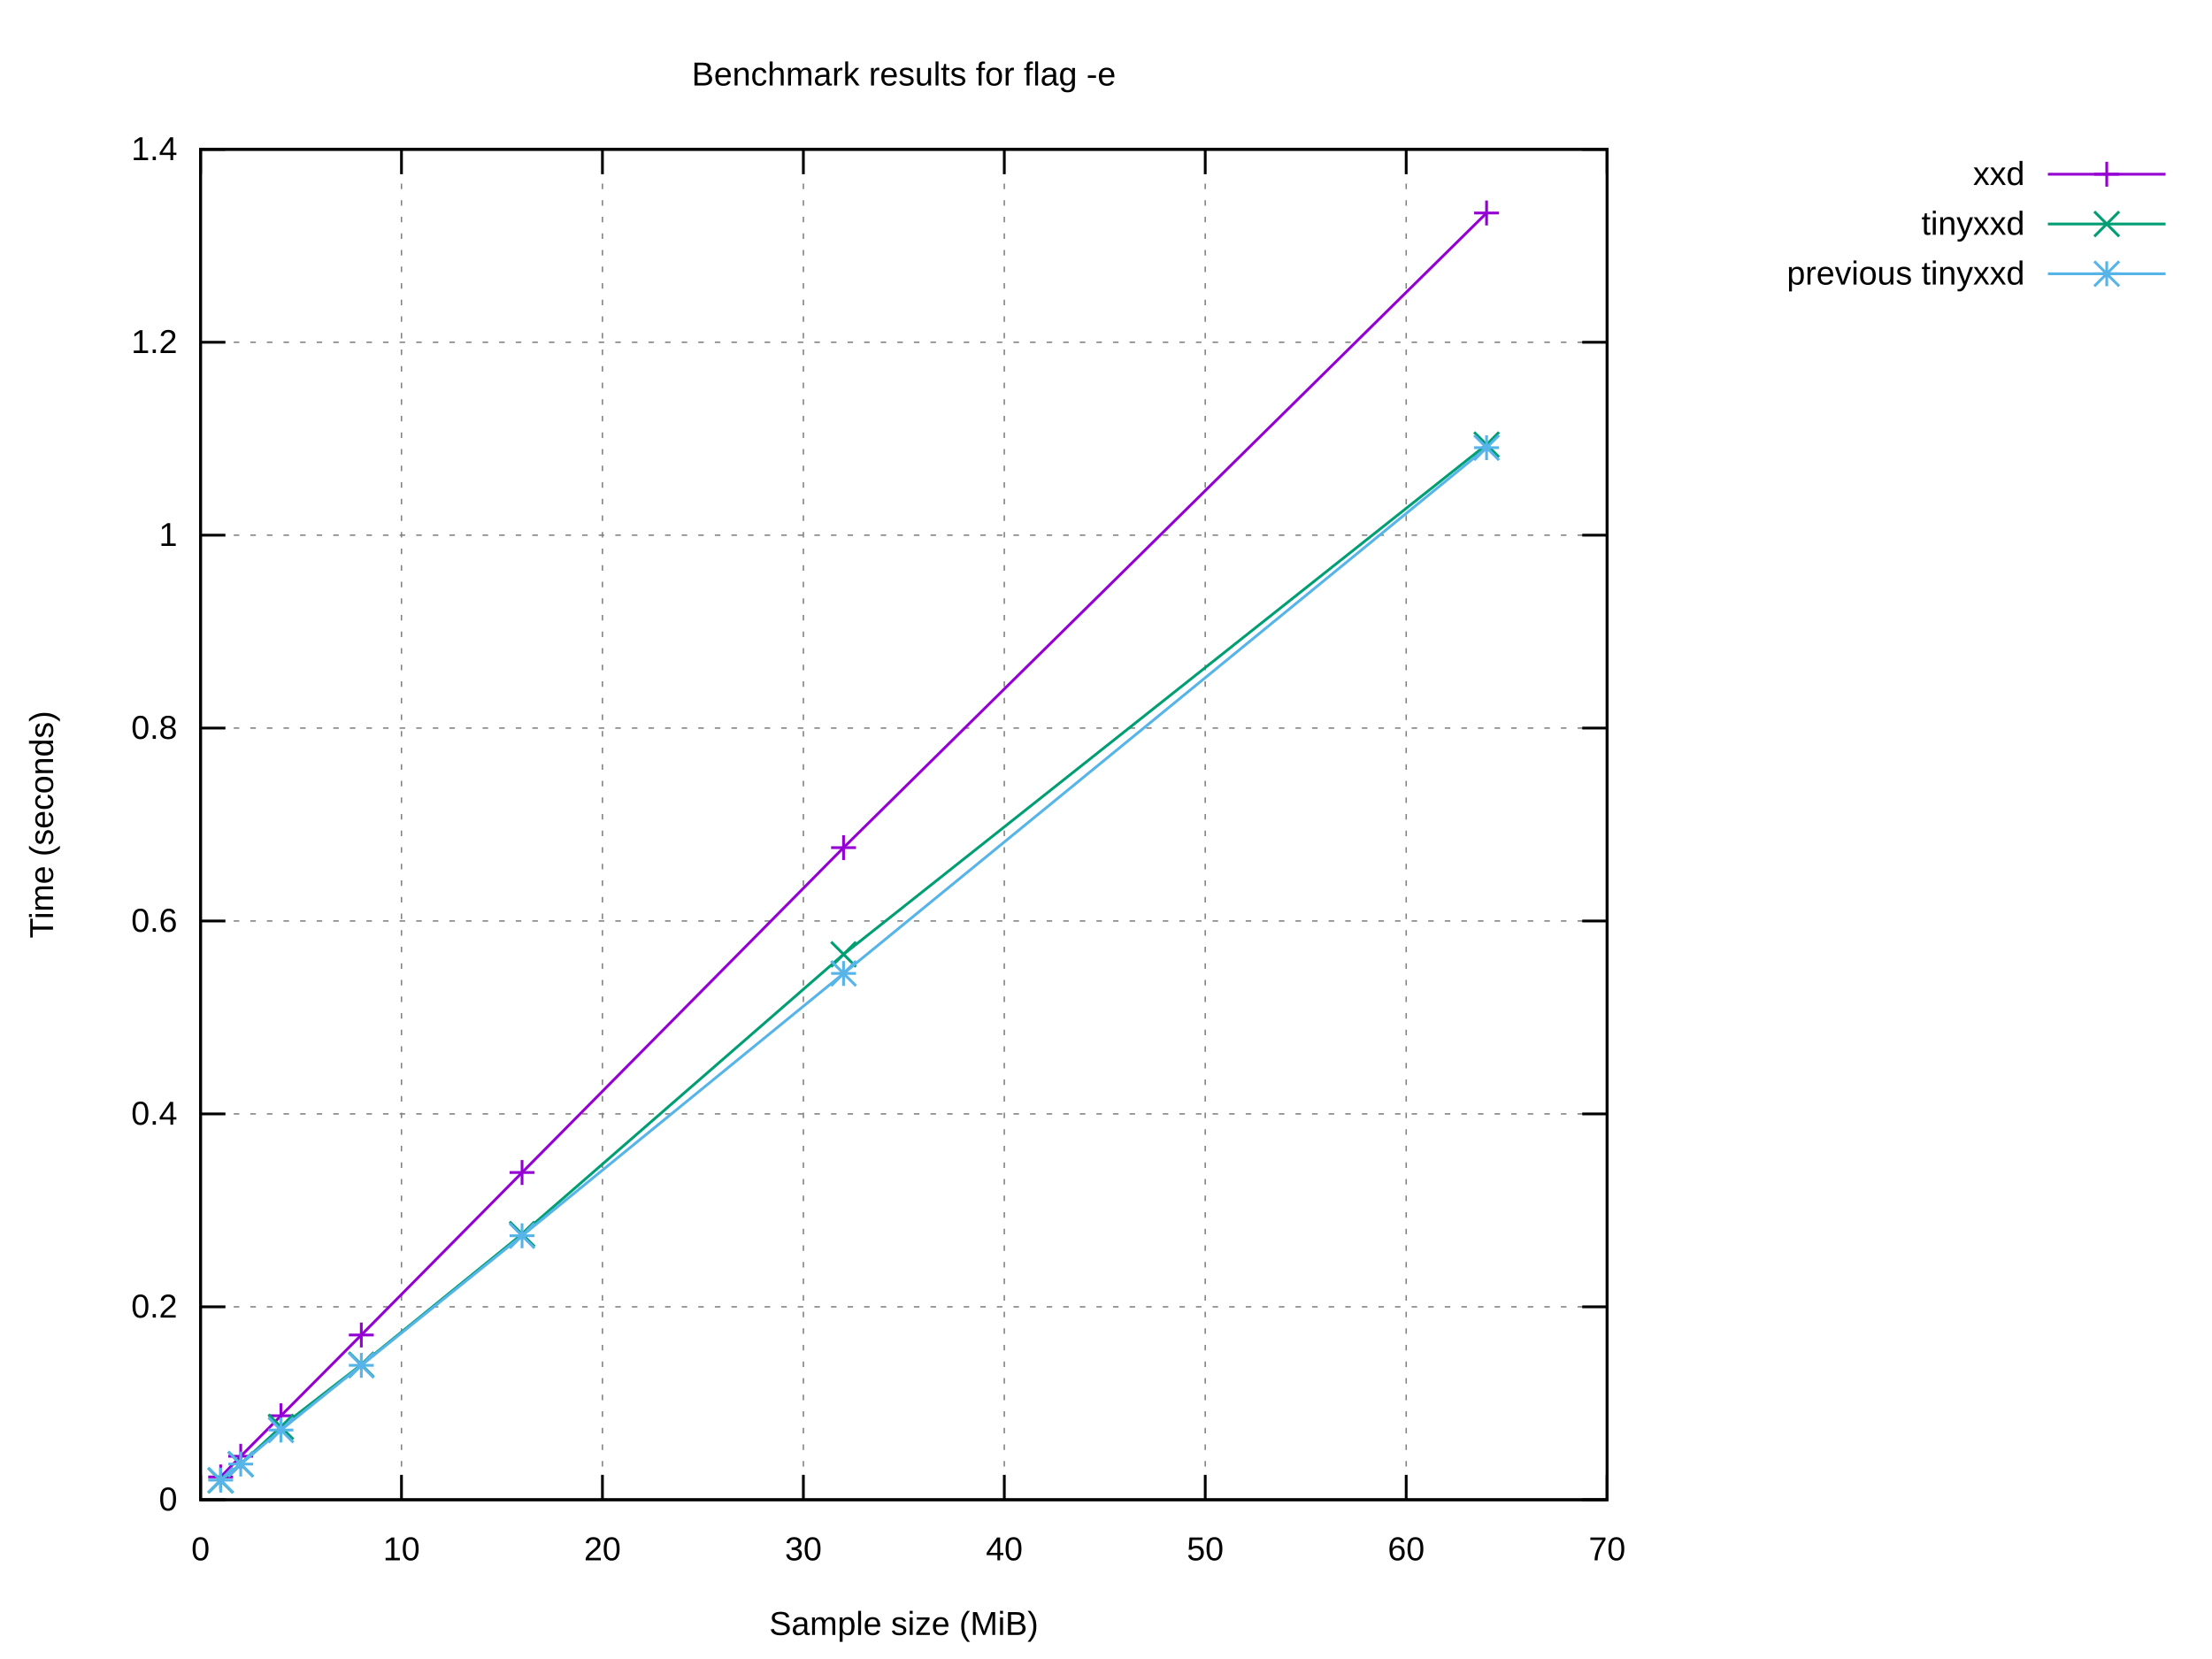
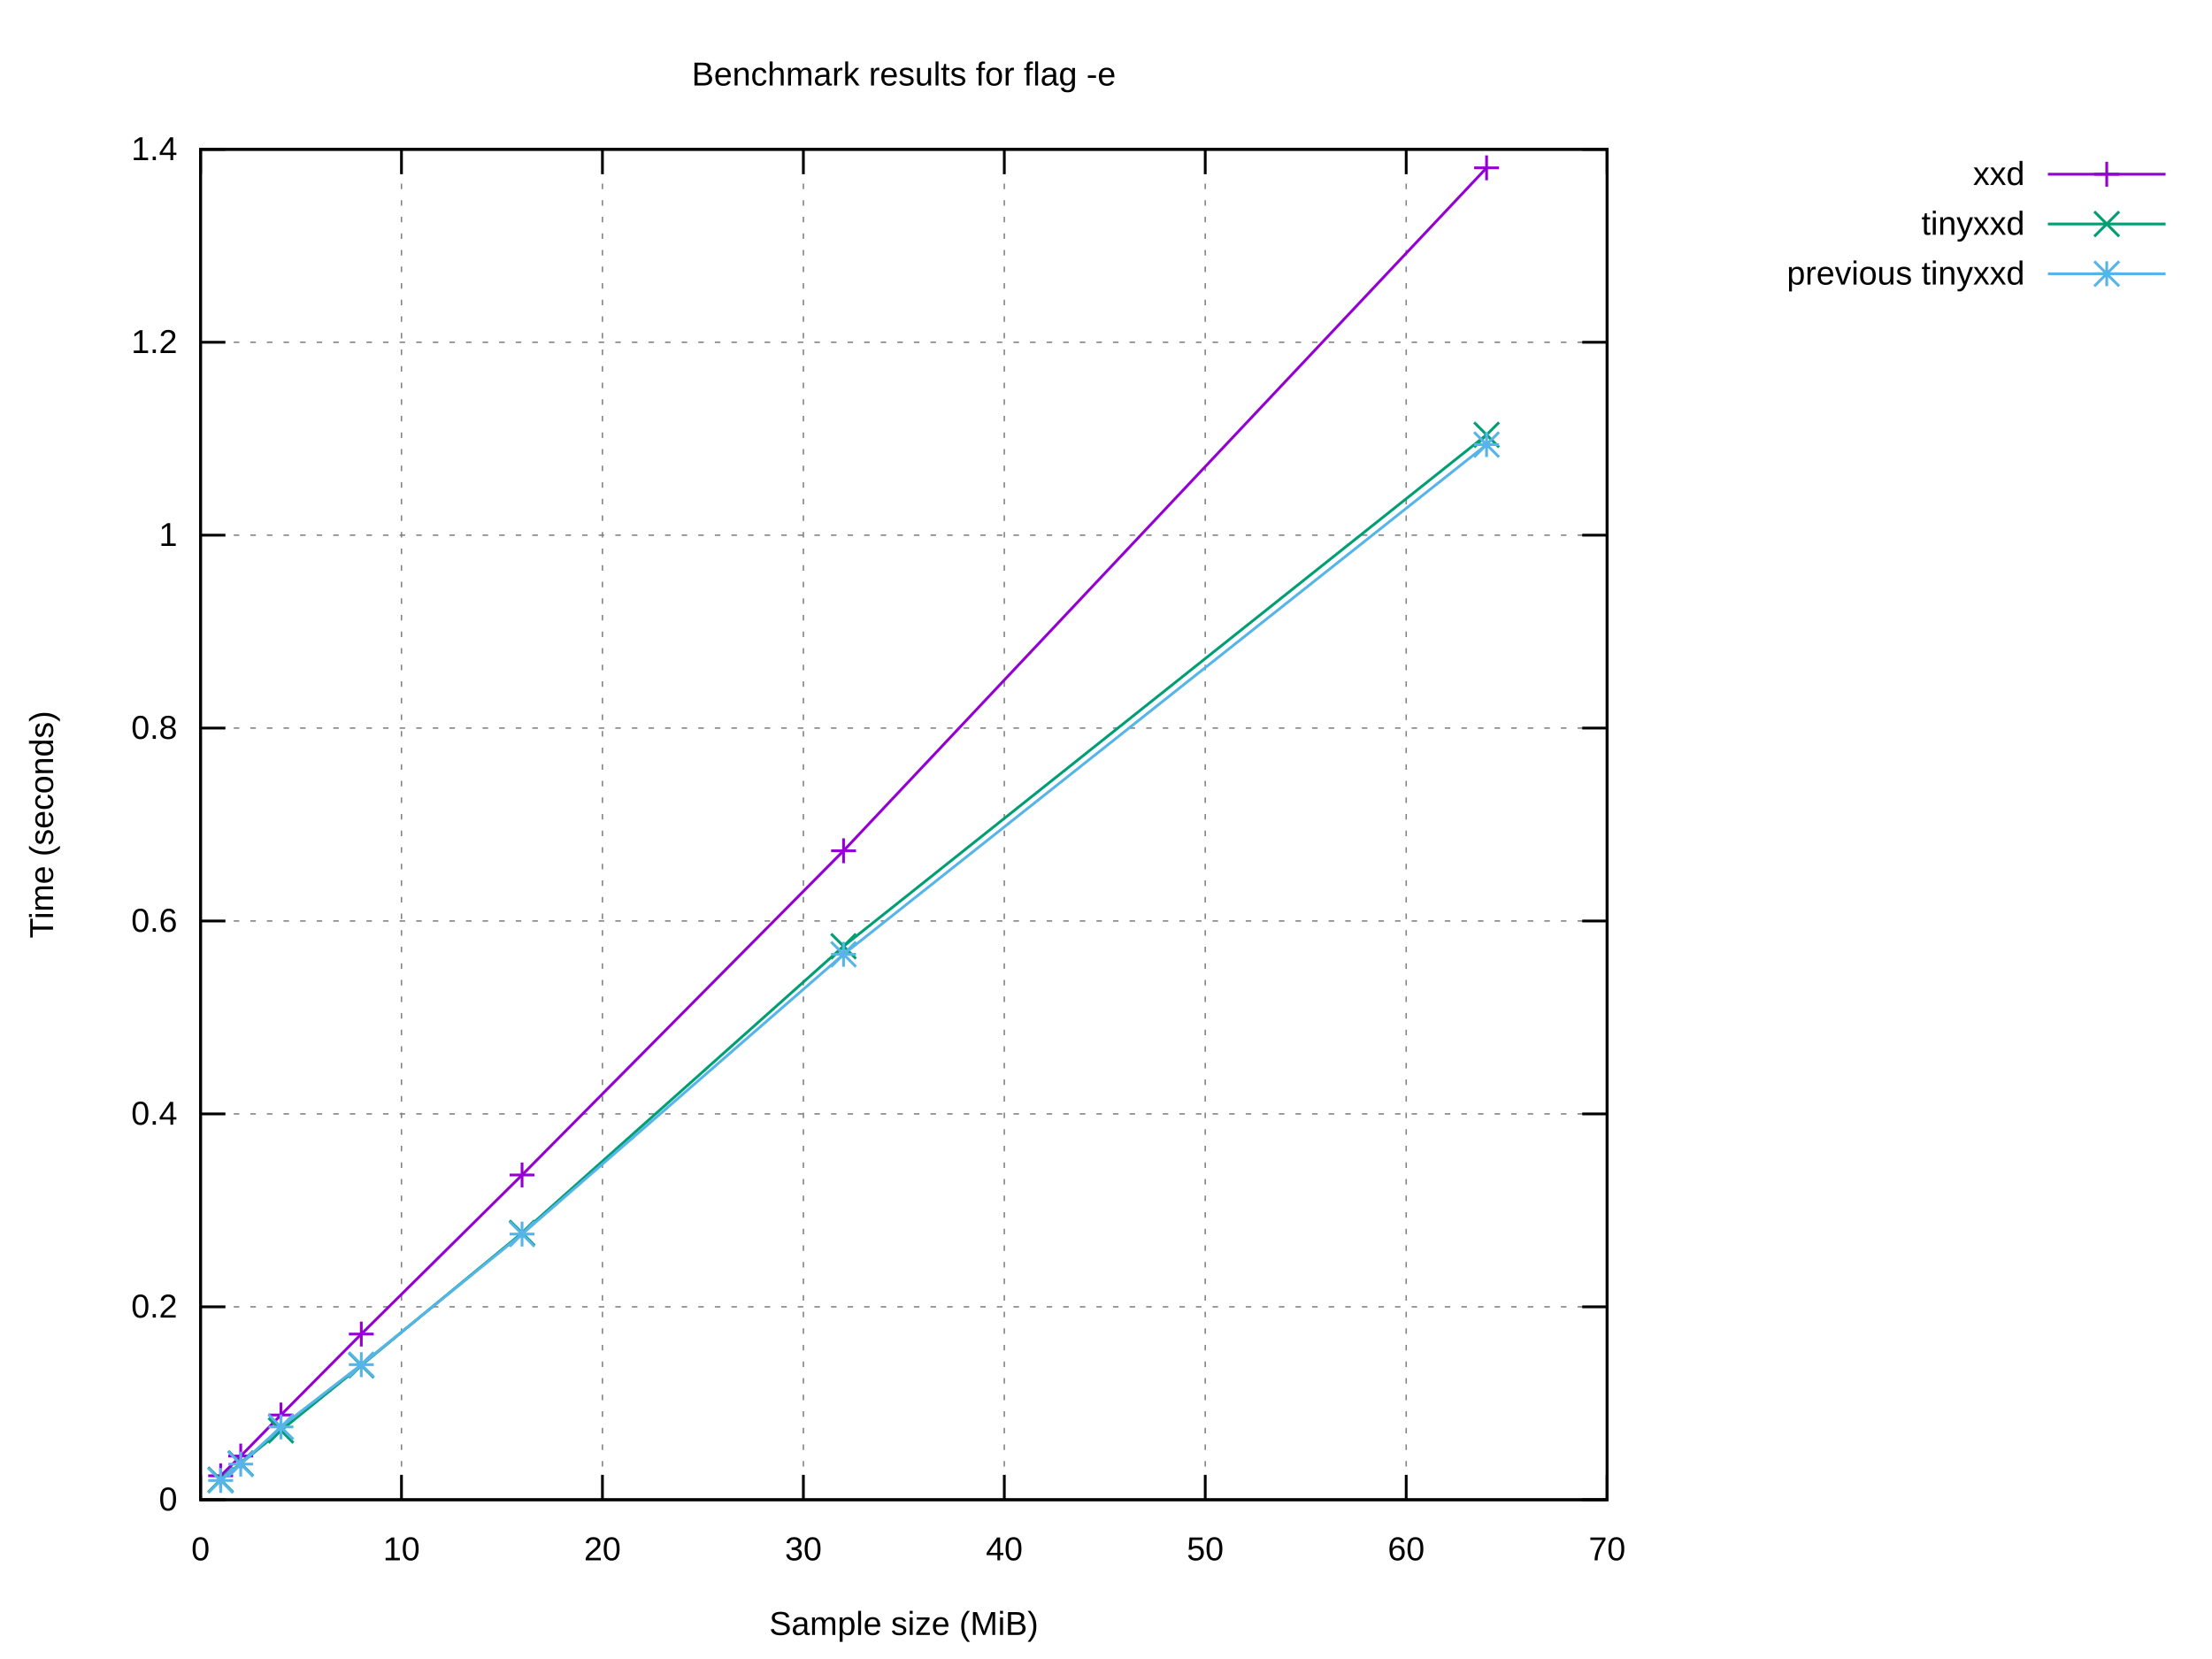
<svg xmlns="http://www.w3.org/2000/svg" xmlns:xlink="http://www.w3.org/1999/xlink" width="800" height="600" viewBox="0 0 800 600">
  <g id="gnuplot_canvas">
    <rect x="0" y="0" width="800" height="600" fill="#ffffff" />
    <defs>
      <circle id="gpDot" r="0.5" stroke-width="0.5" stroke="currentColor" />
      <path id="gpPt0" stroke-width="0.222" stroke="currentColor" d="M-1,0 h2 M0,-1 v2" />
      <path id="gpPt1" stroke-width="0.222" stroke="currentColor" d="M-1,-1 L1,1 M1,-1 L-1,1" />
      <path id="gpPt2" stroke-width="0.222" stroke="currentColor" d="M-1,0 L1,0 M0,-1 L0,1 M-1,-1 L1,1 M-1,1 L1,-1" />
      <rect id="gpPt3" stroke-width="0.222" stroke="currentColor" x="-1" y="-1" width="2" height="2" />
      <rect id="gpPt4" stroke-width="0.222" stroke="currentColor" fill="currentColor" x="-1" y="-1" width="2" height="2" />
      <circle id="gpPt5" stroke-width="0.222" stroke="currentColor" cx="0" cy="0" r="1" />
      <use xlink:href="#gpPt5" id="gpPt6" fill="currentColor" stroke="none" />
      <path id="gpPt7" stroke-width="0.222" stroke="currentColor" d="M0,-1.33 L-1.33,0.67 L1.33,0.67 z" />
      <use xlink:href="#gpPt7" id="gpPt8" fill="currentColor" stroke="none" />
      <use xlink:href="#gpPt7" id="gpPt9" stroke="currentColor" transform="rotate(180)" />
      <use xlink:href="#gpPt9" id="gpPt10" fill="currentColor" stroke="none" />
      <use xlink:href="#gpPt3" id="gpPt11" stroke="currentColor" transform="rotate(45)" />
      <use xlink:href="#gpPt11" id="gpPt12" fill="currentColor" stroke="none" />
      <path id="gpPt13" stroke-width="0.222" stroke="currentColor" d="M0,1.330 L1.265,0.411 L0.782,-1.067 L-0.782,-1.076 L-1.265,0.411 z" />
      <use xlink:href="#gpPt13" id="gpPt14" fill="currentColor" stroke="none" />
      <filter id="textbox" filterUnits="objectBoundingBox" x="0" y="0" height="1" width="1">
        <feFlood flood-color="#FFFFFF" flood-opacity="1" result="bgnd" />
        <feComposite in="SourceGraphic" in2="bgnd" operator="atop" />
      </filter>
      <filter id="greybox" filterUnits="objectBoundingBox" x="0" y="0" height="1" width="1">
        <feFlood flood-color="lightgrey" flood-opacity="1" result="grey" />
        <feComposite in="SourceGraphic" in2="grey" operator="atop" />
      </filter>
    </defs>
    <g fill="none" color="#FFFFFF" stroke="currentColor" stroke-width="1.00" stroke-linecap="butt" stroke-linejoin="miter">
</g>
    <g fill="none" color="black" stroke="currentColor" stroke-width="1.00" stroke-linecap="butt" stroke-linejoin="miter">
</g>
    <g fill="none" color="black" stroke="black" stroke-width="0.50" stroke-linecap="butt" stroke-linejoin="miter">
</g>
    <g fill="none" color="gray" stroke="currentColor" stroke-width="0.50" stroke-linecap="butt" stroke-linejoin="miter">
      <path stroke="gray" stroke-dasharray="2,4" class="gridline" d="M72.53,542.40 L581.24,542.40  " />
    </g>
    <g fill="none" color="gray" stroke="gray" stroke-width="1.00" stroke-linecap="butt" stroke-linejoin="miter">
</g>
    <g fill="none" color="black" stroke="currentColor" stroke-width="1.00" stroke-linecap="butt" stroke-linejoin="miter">
      <path stroke="black" d="M72.53,542.40 L81.53,542.40 M581.24,542.40 L572.24,542.40  " />
      <g transform="translate(64.14,546.30)" stroke="none" fill="black" font-family="Arial" font-size="12.00" text-anchor="end">
        <text>
          <tspan font-family="Arial"> 0</tspan>
        </text>
      </g>
    </g>
    <g fill="none" color="black" stroke="currentColor" stroke-width="1.00" stroke-linecap="butt" stroke-linejoin="miter">
</g>
    <g fill="none" color="black" stroke="black" stroke-width="0.50" stroke-linecap="butt" stroke-linejoin="miter">
</g>
    <g fill="none" color="gray" stroke="currentColor" stroke-width="0.50" stroke-linecap="butt" stroke-linejoin="miter">
      <path stroke="gray" stroke-dasharray="2,4" class="gridline" d="M72.53,472.63 L581.24,472.63  " />
    </g>
    <g fill="none" color="gray" stroke="gray" stroke-width="1.00" stroke-linecap="butt" stroke-linejoin="miter">
</g>
    <g fill="none" color="black" stroke="currentColor" stroke-width="1.00" stroke-linecap="butt" stroke-linejoin="miter">
      <path stroke="black" d="M72.53,472.63 L81.53,472.63 M581.24,472.63 L572.24,472.63  " />
      <g transform="translate(64.14,476.53)" stroke="none" fill="black" font-family="Arial" font-size="12.00" text-anchor="end">
        <text>
          <tspan font-family="Arial"> 0.2</tspan>
        </text>
      </g>
    </g>
    <g fill="none" color="black" stroke="currentColor" stroke-width="1.00" stroke-linecap="butt" stroke-linejoin="miter">
</g>
    <g fill="none" color="black" stroke="black" stroke-width="0.50" stroke-linecap="butt" stroke-linejoin="miter">
</g>
    <g fill="none" color="gray" stroke="currentColor" stroke-width="0.50" stroke-linecap="butt" stroke-linejoin="miter">
      <path stroke="gray" stroke-dasharray="2,4" class="gridline" d="M72.53,402.86 L581.24,402.86  " />
    </g>
    <g fill="none" color="gray" stroke="gray" stroke-width="1.00" stroke-linecap="butt" stroke-linejoin="miter">
</g>
    <g fill="none" color="black" stroke="currentColor" stroke-width="1.00" stroke-linecap="butt" stroke-linejoin="miter">
      <path stroke="black" d="M72.53,402.86 L81.53,402.86 M581.24,402.86 L572.24,402.86  " />
      <g transform="translate(64.14,406.76)" stroke="none" fill="black" font-family="Arial" font-size="12.00" text-anchor="end">
        <text>
          <tspan font-family="Arial"> 0.4</tspan>
        </text>
      </g>
    </g>
    <g fill="none" color="black" stroke="currentColor" stroke-width="1.00" stroke-linecap="butt" stroke-linejoin="miter">
</g>
    <g fill="none" color="black" stroke="black" stroke-width="0.50" stroke-linecap="butt" stroke-linejoin="miter">
</g>
    <g fill="none" color="gray" stroke="currentColor" stroke-width="0.50" stroke-linecap="butt" stroke-linejoin="miter">
      <path stroke="gray" stroke-dasharray="2,4" class="gridline" d="M72.53,333.09 L581.24,333.09  " />
    </g>
    <g fill="none" color="gray" stroke="gray" stroke-width="1.00" stroke-linecap="butt" stroke-linejoin="miter">
</g>
    <g fill="none" color="black" stroke="currentColor" stroke-width="1.00" stroke-linecap="butt" stroke-linejoin="miter">
      <path stroke="black" d="M72.53,333.09 L81.53,333.09 M581.24,333.09 L572.24,333.09  " />
      <g transform="translate(64.14,336.99)" stroke="none" fill="black" font-family="Arial" font-size="12.00" text-anchor="end">
        <text>
          <tspan font-family="Arial"> 0.6</tspan>
        </text>
      </g>
    </g>
    <g fill="none" color="black" stroke="currentColor" stroke-width="1.00" stroke-linecap="butt" stroke-linejoin="miter">
</g>
    <g fill="none" color="black" stroke="black" stroke-width="0.50" stroke-linecap="butt" stroke-linejoin="miter">
</g>
    <g fill="none" color="gray" stroke="currentColor" stroke-width="0.50" stroke-linecap="butt" stroke-linejoin="miter">
      <path stroke="gray" stroke-dasharray="2,4" class="gridline" d="M72.53,263.32 L581.24,263.32  " />
    </g>
    <g fill="none" color="gray" stroke="gray" stroke-width="1.00" stroke-linecap="butt" stroke-linejoin="miter">
</g>
    <g fill="none" color="black" stroke="currentColor" stroke-width="1.00" stroke-linecap="butt" stroke-linejoin="miter">
      <path stroke="black" d="M72.53,263.32 L81.53,263.32 M581.24,263.32 L572.24,263.32  " />
      <g transform="translate(64.14,267.22)" stroke="none" fill="black" font-family="Arial" font-size="12.00" text-anchor="end">
        <text>
          <tspan font-family="Arial"> 0.8</tspan>
        </text>
      </g>
    </g>
    <g fill="none" color="black" stroke="currentColor" stroke-width="1.00" stroke-linecap="butt" stroke-linejoin="miter">
</g>
    <g fill="none" color="black" stroke="black" stroke-width="0.50" stroke-linecap="butt" stroke-linejoin="miter">
</g>
    <g fill="none" color="gray" stroke="currentColor" stroke-width="0.50" stroke-linecap="butt" stroke-linejoin="miter">
      <path stroke="gray" stroke-dasharray="2,4" class="gridline" d="M72.53,193.55 L581.24,193.55  " />
    </g>
    <g fill="none" color="gray" stroke="gray" stroke-width="1.00" stroke-linecap="butt" stroke-linejoin="miter">
</g>
    <g fill="none" color="black" stroke="currentColor" stroke-width="1.00" stroke-linecap="butt" stroke-linejoin="miter">
      <path stroke="black" d="M72.53,193.55 L81.53,193.55 M581.24,193.55 L572.24,193.55  " />
      <g transform="translate(64.14,197.45)" stroke="none" fill="black" font-family="Arial" font-size="12.00" text-anchor="end">
        <text>
          <tspan font-family="Arial"> 1</tspan>
        </text>
      </g>
    </g>
    <g fill="none" color="black" stroke="currentColor" stroke-width="1.00" stroke-linecap="butt" stroke-linejoin="miter">
</g>
    <g fill="none" color="black" stroke="black" stroke-width="0.50" stroke-linecap="butt" stroke-linejoin="miter">
</g>
    <g fill="none" color="gray" stroke="currentColor" stroke-width="0.50" stroke-linecap="butt" stroke-linejoin="miter">
      <path stroke="gray" stroke-dasharray="2,4" class="gridline" d="M72.53,123.78 L581.24,123.78  " />
    </g>
    <g fill="none" color="gray" stroke="gray" stroke-width="1.00" stroke-linecap="butt" stroke-linejoin="miter">
</g>
    <g fill="none" color="black" stroke="currentColor" stroke-width="1.00" stroke-linecap="butt" stroke-linejoin="miter">
      <path stroke="black" d="M72.53,123.78 L81.53,123.78 M581.24,123.78 L572.24,123.78  " />
      <g transform="translate(64.14,127.68)" stroke="none" fill="black" font-family="Arial" font-size="12.00" text-anchor="end">
        <text>
          <tspan font-family="Arial"> 1.2</tspan>
        </text>
      </g>
    </g>
    <g fill="none" color="black" stroke="currentColor" stroke-width="1.00" stroke-linecap="butt" stroke-linejoin="miter">
</g>
    <g fill="none" color="black" stroke="black" stroke-width="0.50" stroke-linecap="butt" stroke-linejoin="miter">
</g>
    <g fill="none" color="gray" stroke="currentColor" stroke-width="0.50" stroke-linecap="butt" stroke-linejoin="miter">
      <path stroke="gray" stroke-dasharray="2,4" class="gridline" d="M72.53,54.01 L581.24,54.01  " />
    </g>
    <g fill="none" color="gray" stroke="gray" stroke-width="1.00" stroke-linecap="butt" stroke-linejoin="miter">
</g>
    <g fill="none" color="black" stroke="currentColor" stroke-width="1.00" stroke-linecap="butt" stroke-linejoin="miter">
      <path stroke="black" d="M72.53,54.01 L81.53,54.01 M581.24,54.01 L572.24,54.01  " />
      <g transform="translate(64.14,57.91)" stroke="none" fill="black" font-family="Arial" font-size="12.00" text-anchor="end">
        <text>
          <tspan font-family="Arial"> 1.4</tspan>
        </text>
      </g>
    </g>
    <g fill="none" color="black" stroke="currentColor" stroke-width="1.00" stroke-linecap="butt" stroke-linejoin="miter">
</g>
    <g fill="none" color="black" stroke="black" stroke-width="0.50" stroke-linecap="butt" stroke-linejoin="miter">
</g>
    <g fill="none" color="gray" stroke="currentColor" stroke-width="0.50" stroke-linecap="butt" stroke-linejoin="miter">
      <path stroke="gray" stroke-dasharray="2,4" class="gridline" d="M72.53,542.40 L72.53,54.01  " />
    </g>
    <g fill="none" color="gray" stroke="gray" stroke-width="1.00" stroke-linecap="butt" stroke-linejoin="miter">
</g>
    <g fill="none" color="black" stroke="currentColor" stroke-width="1.00" stroke-linecap="butt" stroke-linejoin="miter">
      <path stroke="black" d="M72.53,542.40 L72.53,533.40 M72.53,54.01 L72.53,63.01  " />
      <g transform="translate(72.53,564.30)" stroke="none" fill="black" font-family="Arial" font-size="12.00" text-anchor="middle">
        <text>
          <tspan font-family="Arial"> 0</tspan>
        </text>
      </g>
    </g>
    <g fill="none" color="black" stroke="currentColor" stroke-width="1.00" stroke-linecap="butt" stroke-linejoin="miter">
</g>
    <g fill="none" color="black" stroke="black" stroke-width="0.50" stroke-linecap="butt" stroke-linejoin="miter">
</g>
    <g fill="none" color="gray" stroke="currentColor" stroke-width="0.50" stroke-linecap="butt" stroke-linejoin="miter">
      <path stroke="gray" stroke-dasharray="2,4" class="gridline" d="M145.20,542.40 L145.20,54.01  " />
    </g>
    <g fill="none" color="gray" stroke="gray" stroke-width="1.00" stroke-linecap="butt" stroke-linejoin="miter">
</g>
    <g fill="none" color="black" stroke="currentColor" stroke-width="1.00" stroke-linecap="butt" stroke-linejoin="miter">
      <path stroke="black" d="M145.20,542.40 L145.20,533.40 M145.20,54.01 L145.20,63.01  " />
      <g transform="translate(145.20,564.30)" stroke="none" fill="black" font-family="Arial" font-size="12.00" text-anchor="middle">
        <text>
          <tspan font-family="Arial"> 10</tspan>
        </text>
      </g>
    </g>
    <g fill="none" color="black" stroke="currentColor" stroke-width="1.00" stroke-linecap="butt" stroke-linejoin="miter">
</g>
    <g fill="none" color="black" stroke="black" stroke-width="0.50" stroke-linecap="butt" stroke-linejoin="miter">
</g>
    <g fill="none" color="gray" stroke="currentColor" stroke-width="0.50" stroke-linecap="butt" stroke-linejoin="miter">
      <path stroke="gray" stroke-dasharray="2,4" class="gridline" d="M217.88,542.40 L217.88,54.01  " />
    </g>
    <g fill="none" color="gray" stroke="gray" stroke-width="1.00" stroke-linecap="butt" stroke-linejoin="miter">
</g>
    <g fill="none" color="black" stroke="currentColor" stroke-width="1.00" stroke-linecap="butt" stroke-linejoin="miter">
      <path stroke="black" d="M217.88,542.40 L217.88,533.40 M217.88,54.01 L217.88,63.01  " />
      <g transform="translate(217.88,564.30)" stroke="none" fill="black" font-family="Arial" font-size="12.00" text-anchor="middle">
        <text>
          <tspan font-family="Arial"> 20</tspan>
        </text>
      </g>
    </g>
    <g fill="none" color="black" stroke="currentColor" stroke-width="1.00" stroke-linecap="butt" stroke-linejoin="miter">
</g>
    <g fill="none" color="black" stroke="black" stroke-width="0.50" stroke-linecap="butt" stroke-linejoin="miter">
</g>
    <g fill="none" color="gray" stroke="currentColor" stroke-width="0.50" stroke-linecap="butt" stroke-linejoin="miter">
      <path stroke="gray" stroke-dasharray="2,4" class="gridline" d="M290.55,542.40 L290.55,54.01  " />
    </g>
    <g fill="none" color="gray" stroke="gray" stroke-width="1.00" stroke-linecap="butt" stroke-linejoin="miter">
</g>
    <g fill="none" color="black" stroke="currentColor" stroke-width="1.00" stroke-linecap="butt" stroke-linejoin="miter">
      <path stroke="black" d="M290.55,542.40 L290.55,533.40 M290.55,54.01 L290.55,63.01  " />
      <g transform="translate(290.55,564.30)" stroke="none" fill="black" font-family="Arial" font-size="12.00" text-anchor="middle">
        <text>
          <tspan font-family="Arial"> 30</tspan>
        </text>
      </g>
    </g>
    <g fill="none" color="black" stroke="currentColor" stroke-width="1.00" stroke-linecap="butt" stroke-linejoin="miter">
</g>
    <g fill="none" color="black" stroke="black" stroke-width="0.50" stroke-linecap="butt" stroke-linejoin="miter">
</g>
    <g fill="none" color="gray" stroke="currentColor" stroke-width="0.50" stroke-linecap="butt" stroke-linejoin="miter">
      <path stroke="gray" stroke-dasharray="2,4" class="gridline" d="M363.22,542.40 L363.22,54.01  " />
    </g>
    <g fill="none" color="gray" stroke="gray" stroke-width="1.00" stroke-linecap="butt" stroke-linejoin="miter">
</g>
    <g fill="none" color="black" stroke="currentColor" stroke-width="1.00" stroke-linecap="butt" stroke-linejoin="miter">
      <path stroke="black" d="M363.22,542.40 L363.22,533.40 M363.22,54.01 L363.22,63.01  " />
      <g transform="translate(363.22,564.30)" stroke="none" fill="black" font-family="Arial" font-size="12.00" text-anchor="middle">
        <text>
          <tspan font-family="Arial"> 40</tspan>
        </text>
      </g>
    </g>
    <g fill="none" color="black" stroke="currentColor" stroke-width="1.00" stroke-linecap="butt" stroke-linejoin="miter">
</g>
    <g fill="none" color="black" stroke="black" stroke-width="0.50" stroke-linecap="butt" stroke-linejoin="miter">
</g>
    <g fill="none" color="gray" stroke="currentColor" stroke-width="0.50" stroke-linecap="butt" stroke-linejoin="miter">
      <path stroke="gray" stroke-dasharray="2,4" class="gridline" d="M435.89,542.40 L435.89,54.01  " />
    </g>
    <g fill="none" color="gray" stroke="gray" stroke-width="1.00" stroke-linecap="butt" stroke-linejoin="miter">
</g>
    <g fill="none" color="black" stroke="currentColor" stroke-width="1.00" stroke-linecap="butt" stroke-linejoin="miter">
      <path stroke="black" d="M435.89,542.40 L435.89,533.40 M435.89,54.01 L435.89,63.01  " />
      <g transform="translate(435.89,564.30)" stroke="none" fill="black" font-family="Arial" font-size="12.00" text-anchor="middle">
        <text>
          <tspan font-family="Arial"> 50</tspan>
        </text>
      </g>
    </g>
    <g fill="none" color="black" stroke="currentColor" stroke-width="1.00" stroke-linecap="butt" stroke-linejoin="miter">
</g>
    <g fill="none" color="black" stroke="black" stroke-width="0.50" stroke-linecap="butt" stroke-linejoin="miter">
</g>
    <g fill="none" color="gray" stroke="currentColor" stroke-width="0.50" stroke-linecap="butt" stroke-linejoin="miter">
      <path stroke="gray" stroke-dasharray="2,4" class="gridline" d="M508.57,542.40 L508.57,54.01  " />
    </g>
    <g fill="none" color="gray" stroke="gray" stroke-width="1.00" stroke-linecap="butt" stroke-linejoin="miter">
</g>
    <g fill="none" color="black" stroke="currentColor" stroke-width="1.00" stroke-linecap="butt" stroke-linejoin="miter">
      <path stroke="black" d="M508.57,542.40 L508.57,533.40 M508.57,54.01 L508.57,63.01  " />
      <g transform="translate(508.57,564.30)" stroke="none" fill="black" font-family="Arial" font-size="12.00" text-anchor="middle">
        <text>
          <tspan font-family="Arial"> 60</tspan>
        </text>
      </g>
    </g>
    <g fill="none" color="black" stroke="currentColor" stroke-width="1.00" stroke-linecap="butt" stroke-linejoin="miter">
</g>
    <g fill="none" color="black" stroke="black" stroke-width="0.50" stroke-linecap="butt" stroke-linejoin="miter">
</g>
    <g fill="none" color="gray" stroke="currentColor" stroke-width="0.50" stroke-linecap="butt" stroke-linejoin="miter">
      <path stroke="gray" stroke-dasharray="2,4" class="gridline" d="M581.24,542.40 L581.24,54.01  " />
    </g>
    <g fill="none" color="gray" stroke="gray" stroke-width="1.00" stroke-linecap="butt" stroke-linejoin="miter">
</g>
    <g fill="none" color="black" stroke="currentColor" stroke-width="1.00" stroke-linecap="butt" stroke-linejoin="miter">
      <path stroke="black" d="M581.24,542.40 L581.24,533.40 M581.24,54.01 L581.24,63.01  " />
      <g transform="translate(581.24,564.30)" stroke="none" fill="black" font-family="Arial" font-size="12.00" text-anchor="middle">
        <text>
          <tspan font-family="Arial"> 70</tspan>
        </text>
      </g>
    </g>
    <g fill="none" color="black" stroke="currentColor" stroke-width="1.00" stroke-linecap="butt" stroke-linejoin="miter">
</g>
    <g fill="none" color="black" stroke="currentColor" stroke-width="1.00" stroke-linecap="butt" stroke-linejoin="miter">
      <path stroke="black" d="M72.53,54.01 L72.53,542.40 L581.24,542.40 L581.24,54.01 L72.53,54.01 Z  " />
    </g>
    <g fill="none" color="black" stroke="currentColor" stroke-width="1.00" stroke-linecap="butt" stroke-linejoin="miter">
</g>
    <g id="gnuplot_plot_1">
      <g fill="none" color="black" stroke="currentColor" stroke-width="1.00" stroke-linecap="butt" stroke-linejoin="miter">
        <g transform="translate(732.26,66.91)" stroke="none" fill="black" font-family="Arial" font-size="12.00" text-anchor="end">
          <text>
            <tspan font-family="Arial">xxd</tspan>
          </text>
        </g>
      </g>
      <g fill="none" color="black" stroke="currentColor" stroke-width="1.00" stroke-linecap="butt" stroke-linejoin="miter">
-         <path stroke="rgb(148,   0, 211)" d="M740.65,63.01 L783.21,63.01 M537.64,77.03 L305.08,306.56 L188.81,424.05 L130.67,482.82 L101.60,512.03 L87.06,526.68   L79.80,534.16  " />
-         <use xlink:href="#gpPt0" transform="translate(537.64,77.03) scale(4.50)" color="rgb(148,   0, 211)" />
-         <use xlink:href="#gpPt0" transform="translate(305.08,306.56) scale(4.50)" color="rgb(148,   0, 211)" />
-         <use xlink:href="#gpPt0" transform="translate(188.81,424.05) scale(4.50)" color="rgb(148,   0, 211)" />
-         <use xlink:href="#gpPt0" transform="translate(130.67,482.82) scale(4.50)" color="rgb(148,   0, 211)" />
-         <use xlink:href="#gpPt0" transform="translate(101.60,512.03) scale(4.50)" color="rgb(148,   0, 211)" />
-         <use xlink:href="#gpPt0" transform="translate(87.06,526.68) scale(4.50)" color="rgb(148,   0, 211)" />
-         <use xlink:href="#gpPt0" transform="translate(79.80,534.16) scale(4.50)" color="rgb(148,   0, 211)" />
+         <path stroke="rgb(148,   0, 211)" d="M740.65,63.01 L783.21,63.01 M537.64,60.70 L305.08,307.69 L188.81,424.95 L130.67,482.48 L101.60,511.75 L87.06,526.60   L79.80,533.74  " />
+         <use xlink:href="#gpPt0" transform="translate(537.64,60.70) scale(4.50)" color="rgb(148,   0, 211)" />
+         <use xlink:href="#gpPt0" transform="translate(305.08,307.69) scale(4.50)" color="rgb(148,   0, 211)" />
+         <use xlink:href="#gpPt0" transform="translate(188.81,424.95) scale(4.50)" color="rgb(148,   0, 211)" />
+         <use xlink:href="#gpPt0" transform="translate(130.67,482.48) scale(4.50)" color="rgb(148,   0, 211)" />
+         <use xlink:href="#gpPt0" transform="translate(101.60,511.75) scale(4.50)" color="rgb(148,   0, 211)" />
+         <use xlink:href="#gpPt0" transform="translate(87.06,526.60) scale(4.50)" color="rgb(148,   0, 211)" />
+         <use xlink:href="#gpPt0" transform="translate(79.80,533.74) scale(4.50)" color="rgb(148,   0, 211)" />
        <use xlink:href="#gpPt0" transform="translate(761.93,63.01) scale(4.50)" color="rgb(148,   0, 211)" />
      </g>
    </g>
    <g id="gnuplot_plot_2">
      <g fill="none" color="black" stroke="currentColor" stroke-width="1.00" stroke-linecap="butt" stroke-linejoin="miter">
        <g transform="translate(732.26,84.91)" stroke="none" fill="black" font-family="Arial" font-size="12.00" text-anchor="end">
          <text>
            <tspan font-family="Arial">tinyxxd</tspan>
          </text>
        </g>
      </g>
      <g fill="none" color="black" stroke="currentColor" stroke-width="1.00" stroke-linecap="butt" stroke-linejoin="miter">
-         <path stroke="rgb(  0, 158, 115)" d="M740.65,81.01 L783.21,81.01 M537.64,160.80 L305.08,345.14 L188.81,446.32 L130.67,493.54 L101.60,516.07 L87.06,529.53   L79.80,535.43  " />
-         <use xlink:href="#gpPt1" transform="translate(537.64,160.80) scale(4.50)" color="rgb(  0, 158, 115)" />
-         <use xlink:href="#gpPt1" transform="translate(305.08,345.14) scale(4.50)" color="rgb(  0, 158, 115)" />
-         <use xlink:href="#gpPt1" transform="translate(188.81,446.32) scale(4.50)" color="rgb(  0, 158, 115)" />
-         <use xlink:href="#gpPt1" transform="translate(130.67,493.54) scale(4.50)" color="rgb(  0, 158, 115)" />
-         <use xlink:href="#gpPt1" transform="translate(101.60,516.07) scale(4.50)" color="rgb(  0, 158, 115)" />
-         <use xlink:href="#gpPt1" transform="translate(87.06,529.53) scale(4.50)" color="rgb(  0, 158, 115)" />
-         <use xlink:href="#gpPt1" transform="translate(79.80,535.43) scale(4.50)" color="rgb(  0, 158, 115)" />
+         <path stroke="rgb(  0, 158, 115)" d="M740.65,81.01 L783.21,81.01 M537.64,157.26 L305.08,342.22 L188.81,445.90 L130.67,493.79 L101.60,517.34 L87.06,529.28   L79.80,535.17  " />
+         <use xlink:href="#gpPt1" transform="translate(537.64,157.26) scale(4.50)" color="rgb(  0, 158, 115)" />
+         <use xlink:href="#gpPt1" transform="translate(305.08,342.22) scale(4.50)" color="rgb(  0, 158, 115)" />
+         <use xlink:href="#gpPt1" transform="translate(188.81,445.90) scale(4.50)" color="rgb(  0, 158, 115)" />
+         <use xlink:href="#gpPt1" transform="translate(130.67,493.79) scale(4.50)" color="rgb(  0, 158, 115)" />
+         <use xlink:href="#gpPt1" transform="translate(101.60,517.34) scale(4.50)" color="rgb(  0, 158, 115)" />
+         <use xlink:href="#gpPt1" transform="translate(87.06,529.28) scale(4.50)" color="rgb(  0, 158, 115)" />
+         <use xlink:href="#gpPt1" transform="translate(79.80,535.17) scale(4.50)" color="rgb(  0, 158, 115)" />
        <use xlink:href="#gpPt1" transform="translate(761.93,81.01) scale(4.50)" color="rgb(  0, 158, 115)" />
      </g>
    </g>
    <g id="gnuplot_plot_3">
      <g fill="none" color="black" stroke="currentColor" stroke-width="1.00" stroke-linecap="butt" stroke-linejoin="miter">
        <g transform="translate(732.26,102.91)" stroke="none" fill="black" font-family="Arial" font-size="12.00" text-anchor="end">
          <text>
            <tspan font-family="Arial">previous tinyxxd</tspan>
          </text>
        </g>
      </g>
      <g fill="none" color="black" stroke="currentColor" stroke-width="1.00" stroke-linecap="butt" stroke-linejoin="miter">
-         <path stroke="rgb( 86, 180, 233)" d="M740.65,99.01 L783.21,99.01 M537.64,161.91 L305.08,352.06 L188.81,446.93 L130.67,493.80 L101.60,517.20 L87.06,529.51   L79.80,535.30  " />
-         <use xlink:href="#gpPt2" transform="translate(537.64,161.91) scale(4.50)" color="rgb( 86, 180, 233)" />
-         <use xlink:href="#gpPt2" transform="translate(305.08,352.06) scale(4.50)" color="rgb( 86, 180, 233)" />
-         <use xlink:href="#gpPt2" transform="translate(188.81,446.93) scale(4.50)" color="rgb( 86, 180, 233)" />
-         <use xlink:href="#gpPt2" transform="translate(130.67,493.80) scale(4.50)" color="rgb( 86, 180, 233)" />
-         <use xlink:href="#gpPt2" transform="translate(101.60,517.20) scale(4.50)" color="rgb( 86, 180, 233)" />
-         <use xlink:href="#gpPt2" transform="translate(87.06,529.51) scale(4.50)" color="rgb( 86, 180, 233)" />
-         <use xlink:href="#gpPt2" transform="translate(79.80,535.30) scale(4.50)" color="rgb( 86, 180, 233)" />
+         <path stroke="rgb( 86, 180, 233)" d="M740.65,99.01 L783.21,99.01 M537.64,160.80 L305.08,345.14 L188.81,446.32 L130.67,493.54 L101.60,516.07 L87.06,529.53   L79.80,535.43  " />
+         <use xlink:href="#gpPt2" transform="translate(537.64,160.80) scale(4.50)" color="rgb( 86, 180, 233)" />
+         <use xlink:href="#gpPt2" transform="translate(305.08,345.14) scale(4.50)" color="rgb( 86, 180, 233)" />
+         <use xlink:href="#gpPt2" transform="translate(188.81,446.32) scale(4.50)" color="rgb( 86, 180, 233)" />
+         <use xlink:href="#gpPt2" transform="translate(130.67,493.54) scale(4.50)" color="rgb( 86, 180, 233)" />
+         <use xlink:href="#gpPt2" transform="translate(101.60,516.07) scale(4.50)" color="rgb( 86, 180, 233)" />
+         <use xlink:href="#gpPt2" transform="translate(87.06,529.53) scale(4.50)" color="rgb( 86, 180, 233)" />
+         <use xlink:href="#gpPt2" transform="translate(79.80,535.43) scale(4.50)" color="rgb( 86, 180, 233)" />
        <use xlink:href="#gpPt2" transform="translate(761.93,99.01) scale(4.50)" color="rgb( 86, 180, 233)" />
      </g>
    </g>
    <g fill="none" color="#FFFFFF" stroke="rgb( 86, 180, 233)" stroke-width="2.00" stroke-linecap="butt" stroke-linejoin="miter">
</g>
    <g fill="none" color="black" stroke="currentColor" stroke-width="2.00" stroke-linecap="butt" stroke-linejoin="miter">
</g>
    <g fill="none" color="black" stroke="black" stroke-width="1.00" stroke-linecap="butt" stroke-linejoin="miter">
</g>
    <g fill="none" color="black" stroke="currentColor" stroke-width="1.00" stroke-linecap="butt" stroke-linejoin="miter">
      <path stroke="black" d="M72.53,54.01 L72.53,542.40 L581.24,542.40 L581.24,54.01 L72.53,54.01 Z  " />
      <g transform="translate(19.18,298.21) rotate(270.00)" stroke="none" fill="black" font-family="Arial" font-size="12.00" text-anchor="middle">
        <text>
          <tspan font-family="Arial">Time (seconds)</tspan>
        </text>
      </g>
    </g>
    <g fill="none" color="black" stroke="currentColor" stroke-width="1.00" stroke-linecap="butt" stroke-linejoin="miter">
      <g transform="translate(326.88,591.30)" stroke="none" fill="black" font-family="Arial" font-size="12.00" text-anchor="middle">
        <text>
          <tspan font-family="Arial">Sample size (MiB)</tspan>
        </text>
      </g>
    </g>
    <g fill="none" color="black" stroke="currentColor" stroke-width="1.00" stroke-linecap="butt" stroke-linejoin="miter">
</g>
    <g fill="none" color="black" stroke="currentColor" stroke-width="1.00" stroke-linecap="butt" stroke-linejoin="miter">
      <g transform="translate(326.88,30.91)" stroke="none" fill="black" font-family="Arial" font-size="12.00" text-anchor="middle">
        <text>
          <tspan font-family="Arial">Benchmark results for flag -e</tspan>
        </text>
      </g>
    </g>
    <g fill="none" color="black" stroke="currentColor" stroke-width="1.00" stroke-linecap="butt" stroke-linejoin="miter">
</g>
  </g>
</svg>
